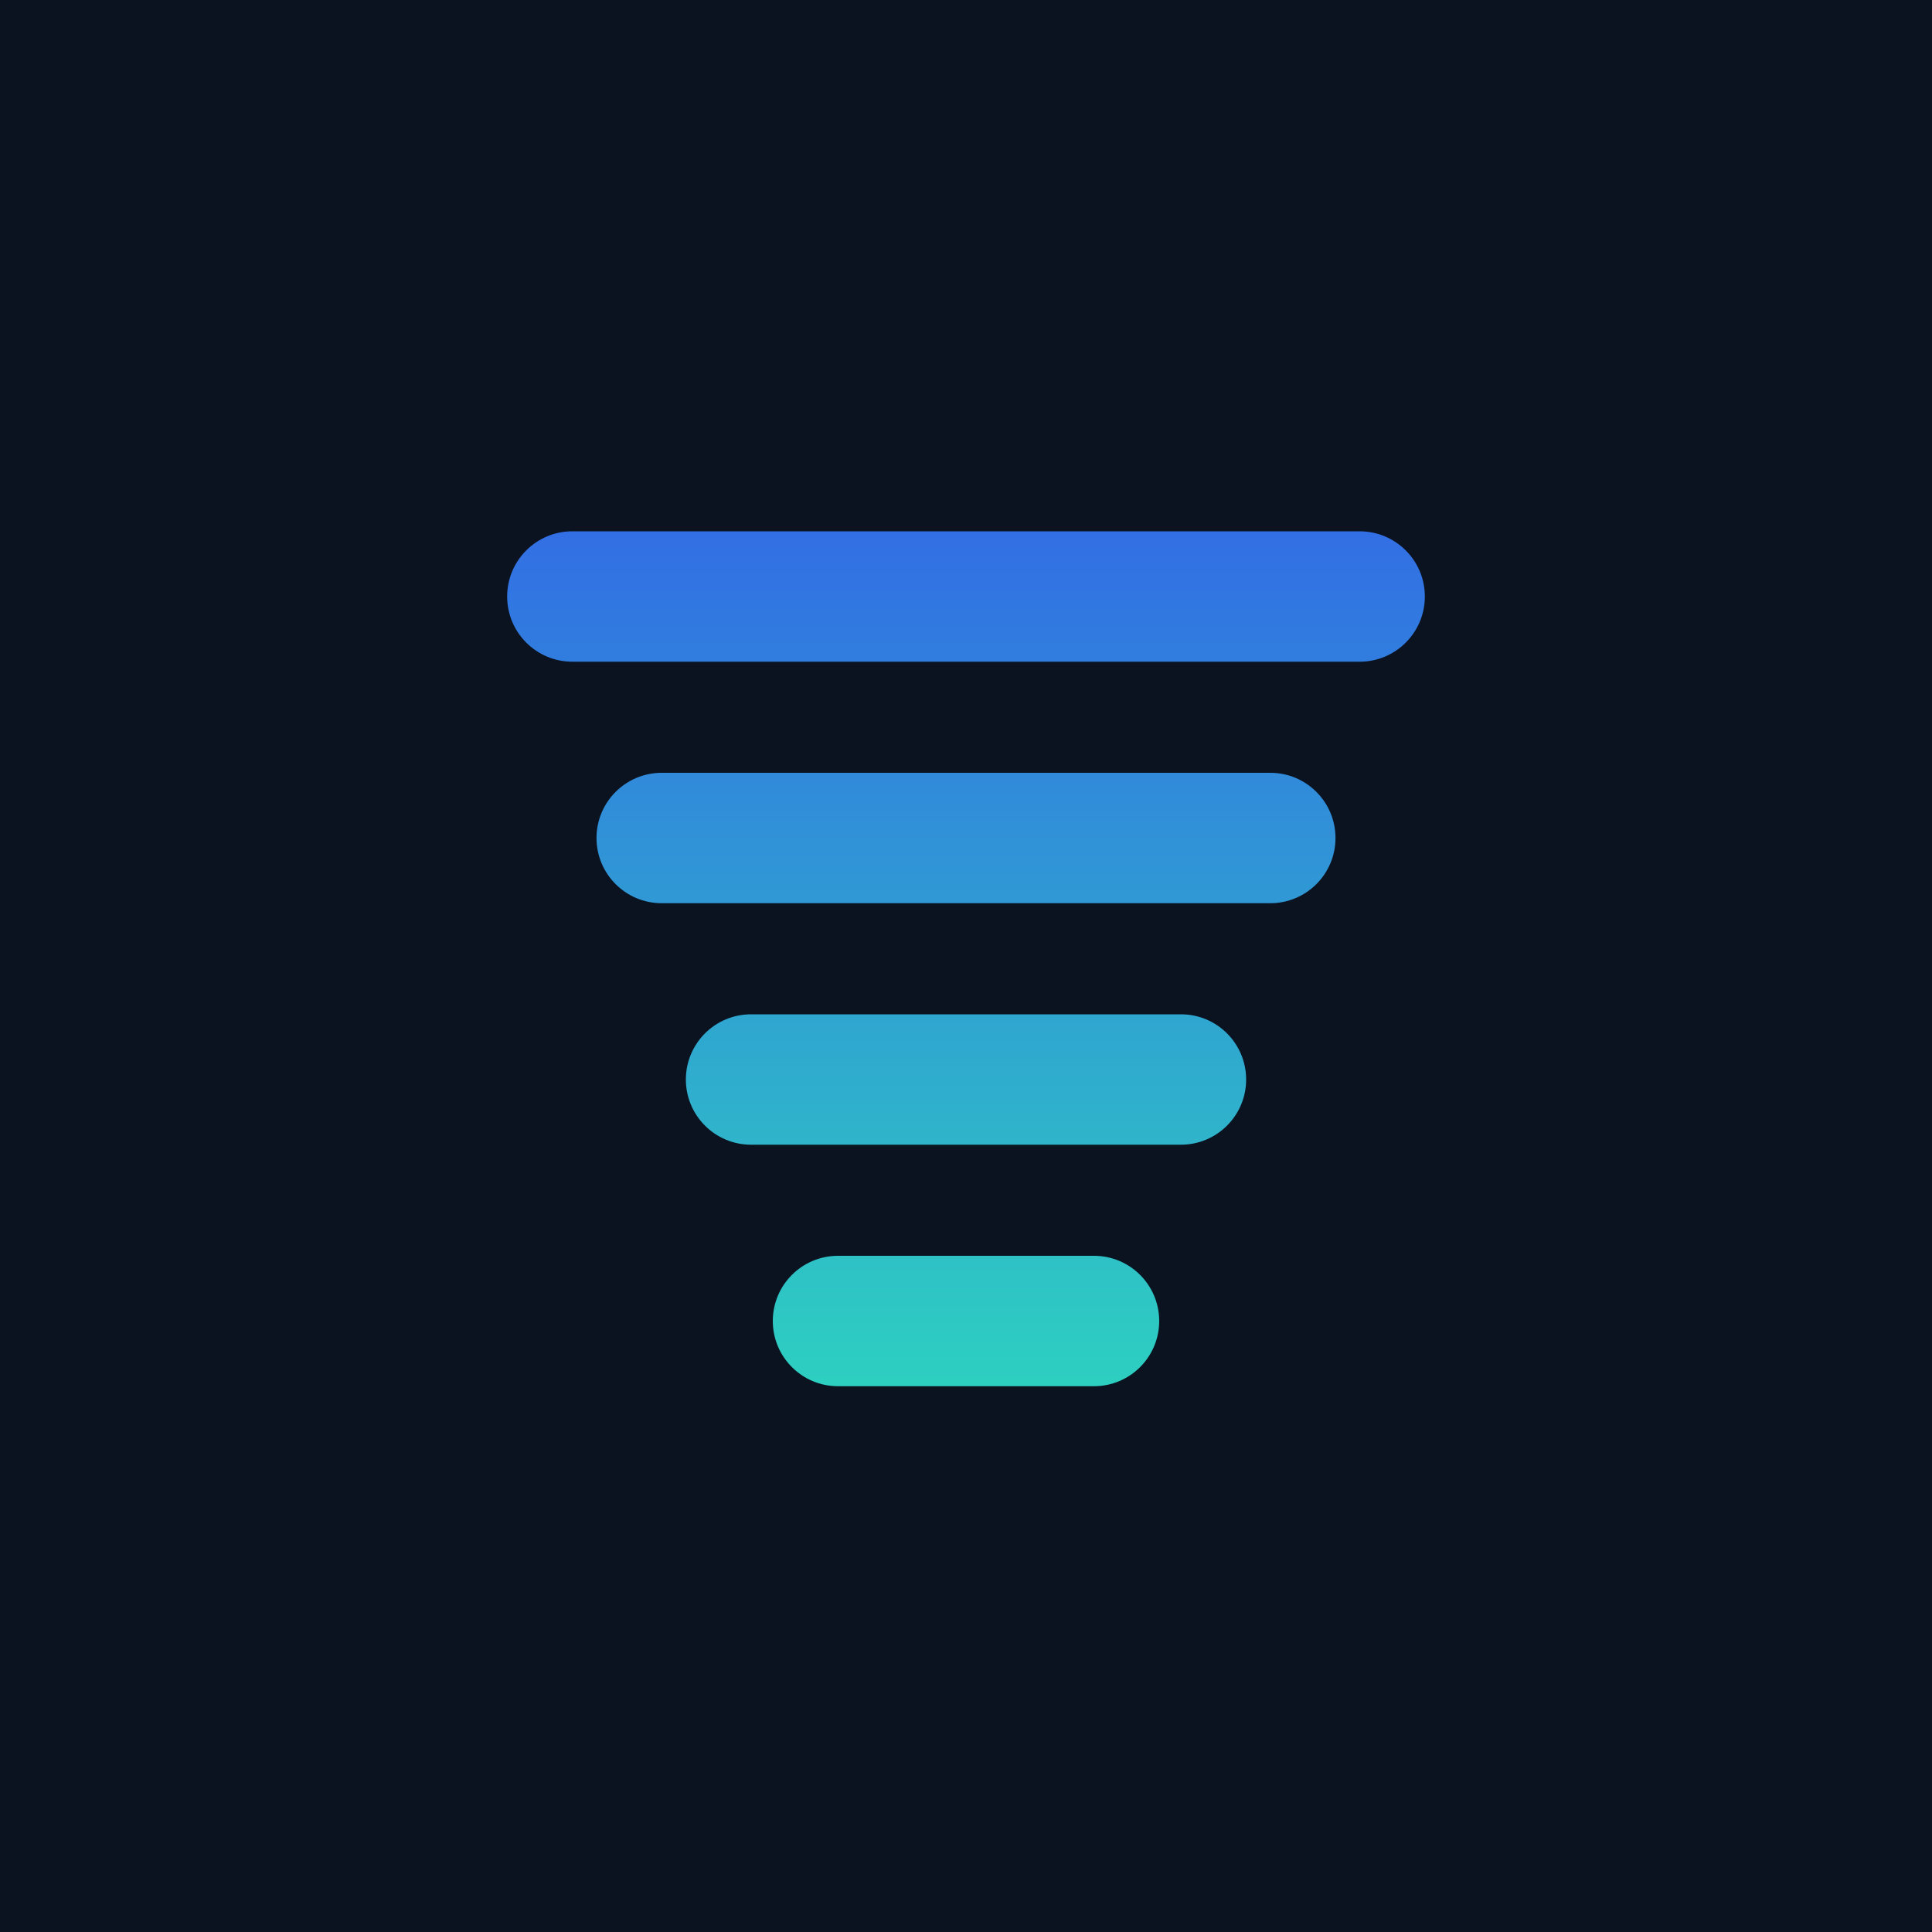
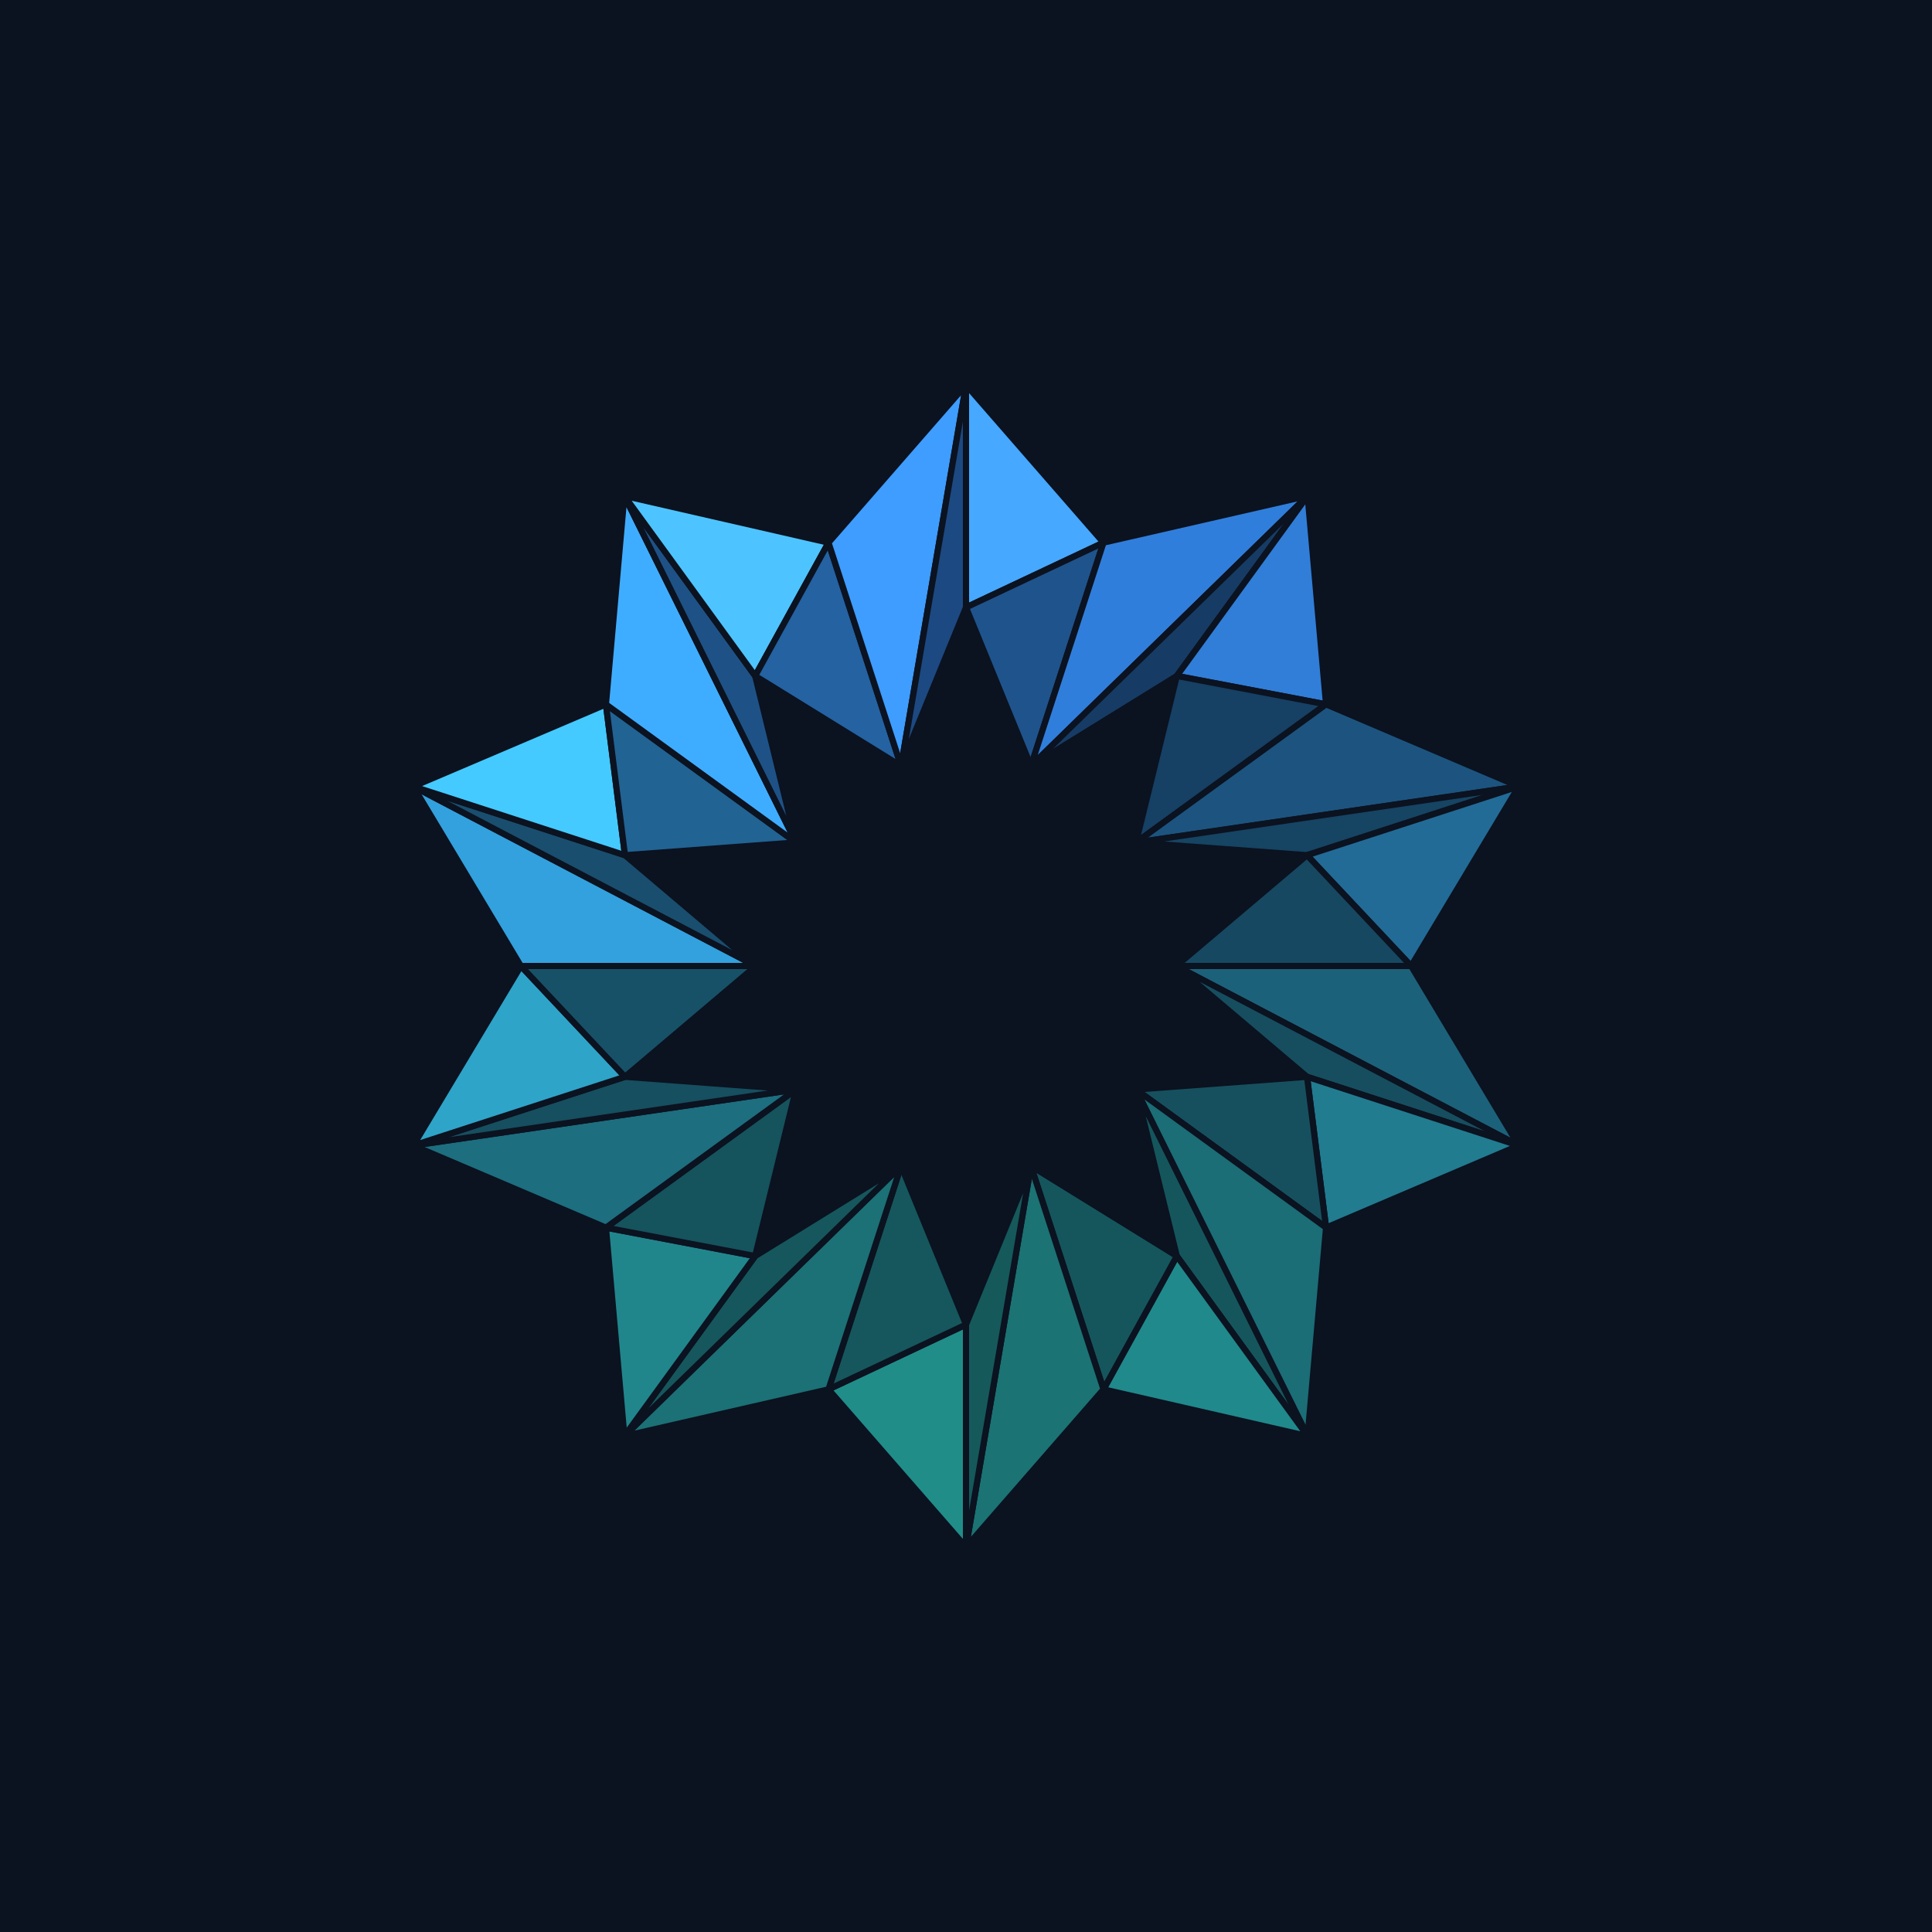
<svg xmlns="http://www.w3.org/2000/svg" viewBox="0 0 100 100" role="img" aria-label="GitHub Actions Gateway">
-   <defs>
-     <linearGradient id="gagGrad" gradientUnits="userSpaceOnUse" x1="12" y1="2.5" x2="12" y2="21.5">
-       <stop offset="0" stop-color="#326CE5" />
-       <stop offset="1" stop-color="#2DD4BF" />
-     </linearGradient>
-   </defs>
  <rect width="100" height="100" fill="#0B1220" />
-   <g transform="translate(20,20) scale(2.5)" fill="url(#gagGrad)">
-     <rect x="2.5" y="3" width="19" height="2.7" rx="1.35" />
-     <rect x="4.35" y="8" width="15.3" height="2.7" rx="1.35" />
-     <rect x="6.2" y="13" width="11.6" height="2.7" rx="1.35" />
-     <rect x="8" y="18" width="8" height="2.7" rx="1.35" />
+   <g transform="translate(18,18) scale(0.64)">
+     <path d="M50.00 3.00 L61.12 15.76 L50.00 21.00 Z" fill="#46a8ff" stroke="#0B1220" stroke-width="0.5" stroke-linejoin="round" />
+     <path d="M61.12 15.76 L55.25 33.83 L50.00 21.00 Z" fill="#1f538c" stroke="#0B1220" stroke-width="0.5" stroke-linejoin="round" />
+     <path d="M61.12 15.76 L77.63 11.98 L55.25 33.83 Z" fill="#307edb" stroke="#0B1220" stroke-width="0.5" stroke-linejoin="round" />
+     <path d="M77.63 11.98 L67.05 26.54 L55.25 33.83 Z" fill="#163c65" stroke="#0B1220" stroke-width="0.5" stroke-linejoin="round" />
+     <path d="M77.63 11.98 L79.12 28.84 L67.05 26.54 Z" fill="#307ed7" stroke="#0B1220" stroke-width="0.5" stroke-linejoin="round" />
+     <path d="M79.12 28.84 L63.75 40.01 L67.05 26.54 Z" fill="#164064" stroke="#0B1220" stroke-width="0.5" stroke-linejoin="round" />
+     <path d="M79.12 28.84 L94.70 35.48 L63.75 40.01 Z" fill="#1c547f" stroke="#0B1220" stroke-width="0.5" stroke-linejoin="round" />
+     <path d="M94.70 35.48 L77.58 41.04 L63.75 40.01 Z" fill="#164463" stroke="#0B1220" stroke-width="0.5" stroke-linejoin="round" />
+     <path d="M94.70 35.48 L86.00 50.00 L77.58 41.04 Z" fill="#226b96" stroke="#0B1220" stroke-width="0.5" stroke-linejoin="round" />
+     <path d="M86.00 50.00 L67.00 50.00 L77.58 41.04 Z" fill="#164861" stroke="#0B1220" stroke-width="0.5" stroke-linejoin="round" />
+     <path d="M86.00 50.00 L94.70 64.52 L67.00 50.00 Z" fill="#1c617a" stroke="#0B1220" stroke-width="0.5" stroke-linejoin="round" />
+     <path d="M94.70 64.52 L77.58 58.96 L67.00 50.00 Z" fill="#164e5f" stroke="#0B1220" stroke-width="0.5" stroke-linejoin="round" />
+     <path d="M94.70 64.52 L79.12 71.16 L77.58 58.96 Z" fill="#217c90" stroke="#0B1220" stroke-width="0.5" stroke-linejoin="round" />
+     <path d="M79.12 71.16 L63.75 59.99 L77.58 58.96 Z" fill="#16505e" stroke="#0B1220" stroke-width="0.5" stroke-linejoin="round" />
+     <path d="M79.12 71.16 L77.63 88.02 L63.75 59.99 Z" fill="#1b6d76" stroke="#0B1220" stroke-width="0.5" stroke-linejoin="round" />
+     <path d="M77.63 88.02 L67.05 73.46 L63.75 59.99 Z" fill="#15565c" stroke="#0B1220" stroke-width="0.5" stroke-linejoin="round" />
+     <path d="M77.63 88.02 L61.12 84.24 L67.05 73.46 Z" fill="#20898b" stroke="#0B1220" stroke-width="0.5" stroke-linejoin="round" />
+     <path d="M61.12 84.24 L55.25 66.17 L67.05 73.46 Z" fill="#15565c" stroke="#0B1220" stroke-width="0.5" stroke-linejoin="round" />
+     <path d="M61.12 84.24 L50.00 97.00 L55.25 66.17 Z" fill="#1b7374" stroke="#0B1220" stroke-width="0.5" stroke-linejoin="round" />
+     <path d="M50.00 97.00 L50.00 79.00 L55.25 66.17 Z" fill="#15595b" stroke="#0B1220" stroke-width="0.5" stroke-linejoin="round" />
+     <path d="M50.00 97.00 L38.88 84.24 L50.00 79.00 Z" fill="#208d89" stroke="#0B1220" stroke-width="0.5" stroke-linejoin="round" />
+     <path d="M38.88 84.24 L44.75 66.17 L50.00 79.00 Z" fill="#15575c" stroke="#0B1220" stroke-width="0.5" stroke-linejoin="round" />
+     <path d="M38.88 84.24 L22.37 88.02 L44.75 66.17 Z" fill="#1b7175" stroke="#0B1220" stroke-width="0.5" stroke-linejoin="round" />
+     <path d="M22.37 88.02 L32.95 73.46 L44.75 66.17 Z" fill="#15575c" stroke="#0B1220" stroke-width="0.5" stroke-linejoin="round" />
+     <path d="M22.37 88.02 L20.88 71.16 L32.95 73.46 Z" fill="#20868c" stroke="#0B1220" stroke-width="0.5" stroke-linejoin="round" />
+     <path d="M20.88 71.16 L36.25 59.99 L32.95 73.46 Z" fill="#15535d" stroke="#0B1220" stroke-width="0.5" stroke-linejoin="round" />
+     <path d="M20.88 71.16 L5.30 64.52 L36.25 59.99 Z" fill="#1d6e7f" stroke="#0B1220" stroke-width="0.5" stroke-linejoin="round" />
+     <path d="M5.30 64.52 L22.42 58.96 L36.25 59.99 Z" fill="#164f5f" stroke="#0B1220" stroke-width="0.5" stroke-linejoin="round" />
+     <path d="M5.30 64.52 L14.00 50.00 L22.42 58.96 Z" fill="#2ea4c9" stroke="#0B1220" stroke-width="0.5" stroke-linejoin="round" />
+     <path d="M14.00 50.00 L33.00 50.00 L22.42 58.96 Z" fill="#175167" stroke="#0B1220" stroke-width="0.5" stroke-linejoin="round" />
+     <path d="M14.00 50.00 L5.30 35.48 L33.00 50.00 Z" fill="#32a1dd" stroke="#0B1220" stroke-width="0.5" stroke-linejoin="round" />
+     <path d="M5.30 35.48 L22.42 41.04 L33.00 50.00 Z" fill="#194e6e" stroke="#0B1220" stroke-width="0.5" stroke-linejoin="round" />
+     <path d="M5.30 35.48 L20.88 28.84 L22.42 41.04 Z" fill="#44caff" stroke="#0B1220" stroke-width="0.5" stroke-linejoin="round" />
+     <path d="M20.88 28.84 L36.25 40.01 L22.42 41.04 Z" fill="#216393" stroke="#0B1220" stroke-width="0.5" stroke-linejoin="round" />
+     <path d="M20.88 28.84 L22.37 11.98 L36.25 40.01 Z" fill="#3fadff" stroke="#0B1220" stroke-width="0.5" stroke-linejoin="round" />
+     <path d="M22.37 11.98 L32.95 26.54 L36.25 40.01 Z" fill="#1e5286" stroke="#0B1220" stroke-width="0.5" stroke-linejoin="round" />
+     <path d="M22.37 11.98 L38.88 15.76 L32.95 26.54 Z" fill="#4dc4ff" stroke="#0B1220" stroke-width="0.5" stroke-linejoin="round" />
+     <path d="M38.88 15.76 L44.75 33.83 L32.95 26.54 Z" fill="#2462a2" stroke="#0B1220" stroke-width="0.5" stroke-linejoin="round" />
+     <path d="M38.88 15.76 L50.00 3.00 L44.75 33.83 Z" fill="#3e9dff" stroke="#0B1220" stroke-width="0.5" stroke-linejoin="round" />
+     <path d="M50.00 3.00 L50.00 21.00 L44.75 33.83 Z" fill="#1c4981" stroke="#0B1220" stroke-width="0.5" stroke-linejoin="round" />
  </g>
</svg>
